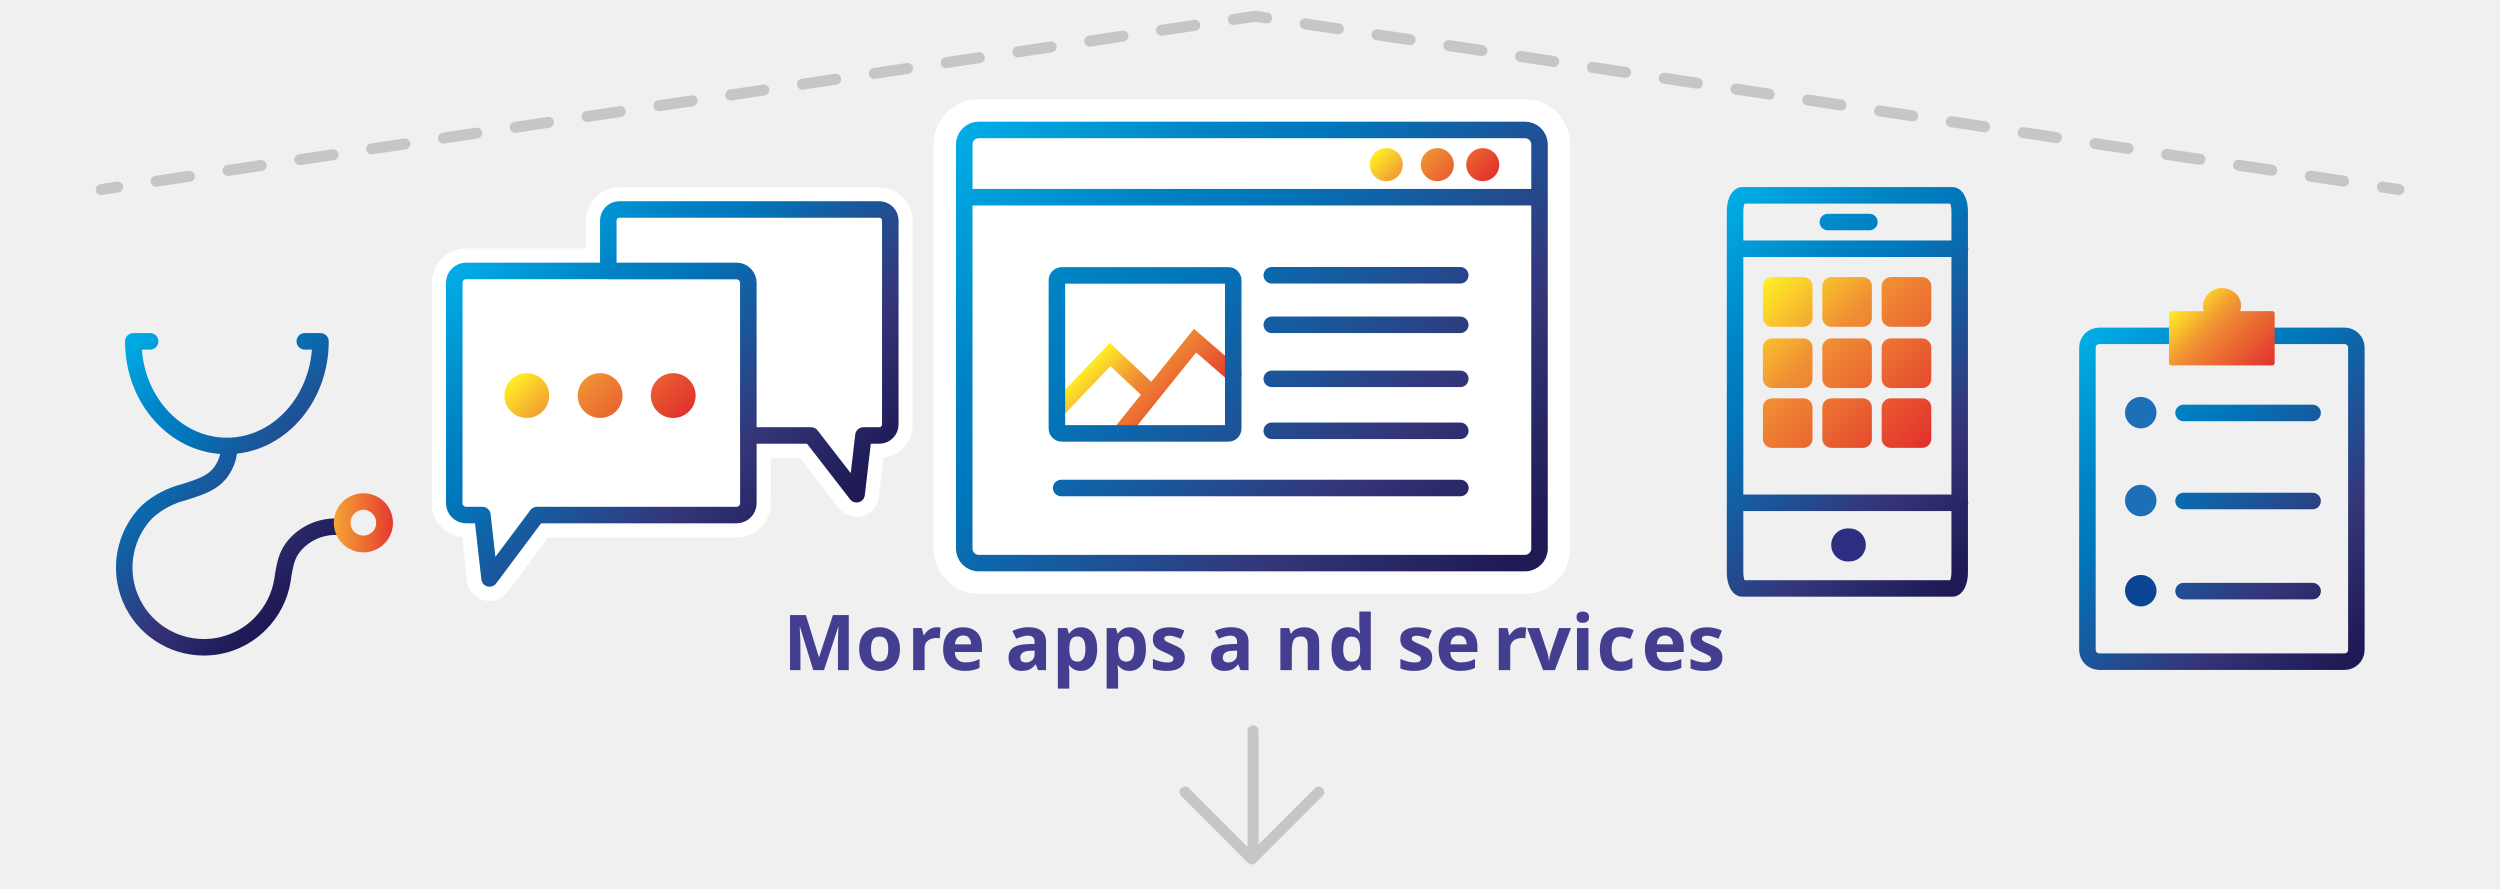
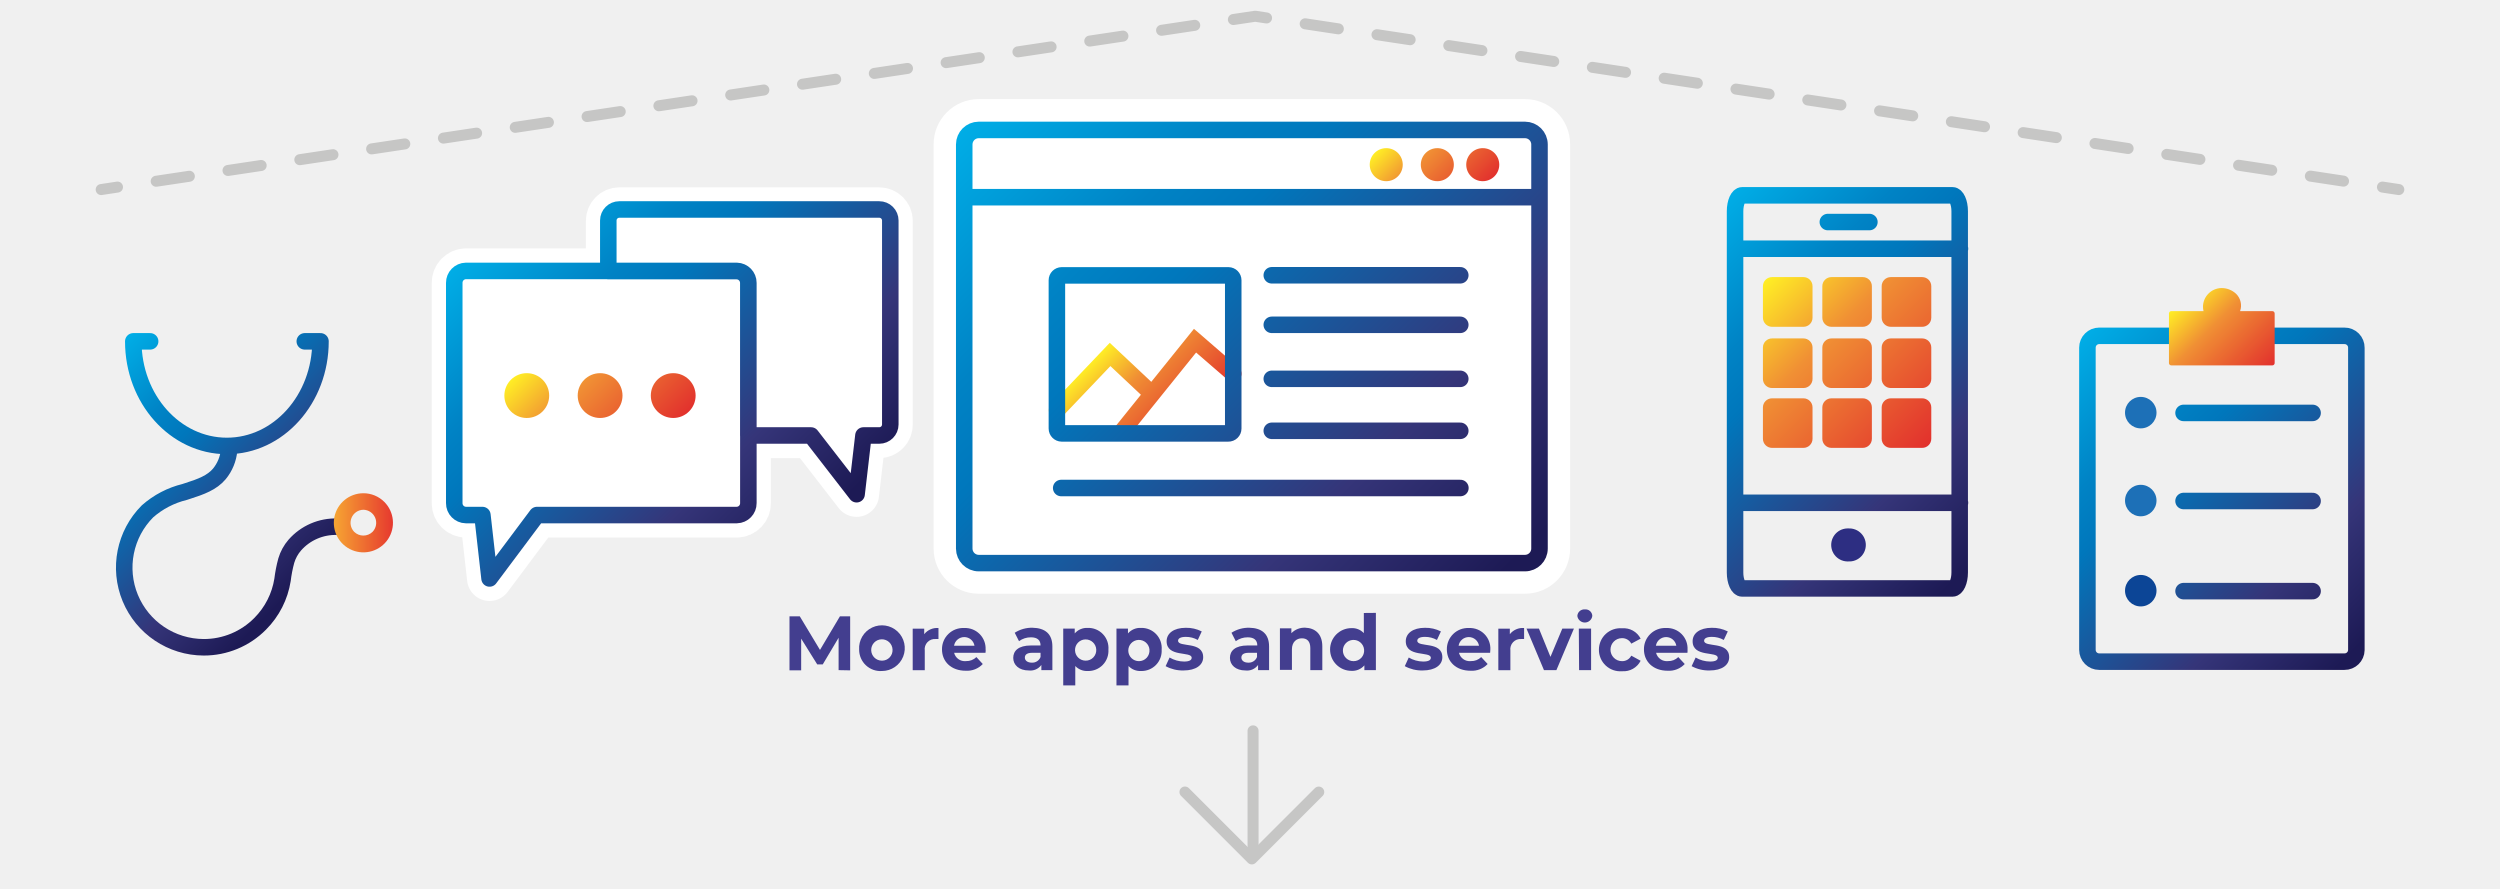
<svg xmlns="http://www.w3.org/2000/svg" xmlns:xlink="http://www.w3.org/1999/xlink" viewBox="0 0 454.09 161.39">
  <defs>
-     <style>.cls-1,.cls-10,.cls-16,.cls-19,.cls-20,.cls-5,.cls-8,.cls-9{fill:none;}.cls-1,.cls-10,.cls-2{stroke:#c6c6c5;stroke-width:2px;}.cls-1,.cls-10,.cls-16,.cls-19,.cls-2,.cls-20,.cls-21,.cls-22,.cls-5,.cls-8,.cls-9{stroke-linecap:round;}.cls-1,.cls-10,.cls-16,.cls-2,.cls-21,.cls-22{stroke-linejoin:round;}.cls-2{fill:#b1b1b1;}.cls-3{fill:#1d70b7;}.cls-4{fill:#0c4596;}.cls-19,.cls-20,.cls-5,.cls-8,.cls-9{stroke-miterlimit:10;}.cls-16,.cls-19,.cls-20,.cls-22,.cls-5,.cls-8{stroke-width:3px;}.cls-5{stroke:url(#New_Gradient_Swatch_2);}.cls-6{fill:url(#linear-gradient);}.cls-7{fill:url(#linear-gradient-2);}.cls-8{stroke:url(#New_Gradient_Swatch_2-2);}.cls-9{stroke:#2d2e82;stroke-width:6px;}.cls-10{stroke-dasharray:6.09 7.1;}.cls-11{font-size:14px;fill:#433e8f;font-family:Montserrat-Bold, Montserrat;font-weight:700;}.cls-12{letter-spacing:-0.01em;}.cls-13{letter-spacing:0.01em;}.cls-14{letter-spacing:0.01em;}.cls-15{letter-spacing:-0.01em;}.cls-16{stroke:url(#New_Gradient_Swatch_2-3);}.cls-17{fill:url(#linear-gradient-3);}.cls-18,.cls-21,.cls-22{fill:#fff;}.cls-19{stroke:url(#linear-gradient-4);}.cls-20{stroke:url(#New_Gradient_Swatch_2-4);}.cls-21{stroke:#fff;stroke-width:8.18px;}.cls-22{stroke:url(#New_Gradient_Swatch_2-5);}.cls-23{fill:url(#New_Gradient_Swatch_3);}.cls-24{fill:url(#linear-gradient-5);}</style>
+     <style>.cls-1,.cls-10,.cls-12,.cls-15,.cls-16,.cls-5,.cls-8,.cls-9{fill:none;}.cls-1,.cls-10,.cls-2{stroke:#c6c6c5;stroke-width:2px;}.cls-1,.cls-10,.cls-12,.cls-15,.cls-16,.cls-17,.cls-18,.cls-2,.cls-5,.cls-8,.cls-9{stroke-linecap:round;}.cls-1,.cls-10,.cls-12,.cls-17,.cls-18,.cls-2{stroke-linejoin:round;}.cls-2{fill:#b1b1b1;}.cls-3{fill:#1d70b7;}.cls-4{fill:#0c4596;}.cls-15,.cls-16,.cls-5,.cls-8,.cls-9{stroke-miterlimit:10;}.cls-12,.cls-15,.cls-16,.cls-18,.cls-5,.cls-8{stroke-width:3px;}.cls-5{stroke:url(#New_Gradient_Swatch_2);}.cls-6{fill:url(#linear-gradient);}.cls-7{fill:url(#linear-gradient-2);}.cls-8{stroke:url(#New_Gradient_Swatch_2-2);}.cls-9{stroke:#2d2e82;stroke-width:6px;}.cls-10{stroke-dasharray:6.09 7.1;}.cls-11{fill:#433e8f;}.cls-12{stroke:url(#New_Gradient_Swatch_2-3);}.cls-13{fill:url(#linear-gradient-3);}.cls-14,.cls-17,.cls-18{fill:#fff;}.cls-15{stroke:url(#linear-gradient-4);}.cls-16{stroke:url(#New_Gradient_Swatch_2-4);}.cls-17{stroke:#fff;stroke-width:8.18px;}.cls-18{stroke:url(#New_Gradient_Swatch_2-5);}.cls-19{fill:url(#New_Gradient_Swatch_3);}.cls-20{fill:url(#linear-gradient-5);}</style>
    <linearGradient id="New_Gradient_Swatch_2" x1="376.13" y1="63.18" x2="430.99" y2="118.05" gradientUnits="userSpaceOnUse">
      <stop offset="0" stop-color="#00ade6" />
      <stop offset="0.06" stop-color="#00a3de" />
      <stop offset="0.25" stop-color="#0083c5" />
      <stop offset="0.36" stop-color="#0077bc" />
      <stop offset="0.73" stop-color="#353579" />
      <stop offset="0.97" stop-color="#1d1a55" />
    </linearGradient>
    <linearGradient id="linear-gradient" x1="396.41" y1="54.3" x2="410.7" y2="68.59" gradientUnits="userSpaceOnUse">
      <stop offset="0" stop-color="#ffee25" />
      <stop offset="0.37" stop-color="#f08f34" />
      <stop offset="1" stop-color="#e2312d" />
    </linearGradient>
    <linearGradient id="linear-gradient-2" x1="320.59" y1="50.93" x2="350.42" y2="80.76" xlink:href="#linear-gradient" />
    <linearGradient id="New_Gradient_Swatch_2-2" x1="306.96" y1="42.56" x2="364.14" y2="99.74" xlink:href="#New_Gradient_Swatch_2" />
    <linearGradient id="New_Gradient_Swatch_2-3" x1="19.49" y1="64.64" x2="58.78" y2="103.94" xlink:href="#New_Gradient_Swatch_2" />
    <linearGradient id="linear-gradient-3" x1="60.58" y1="94.96" x2="71.32" y2="94.96" gradientUnits="userSpaceOnUse">
      <stop offset="0" stop-color="#f6a633" />
      <stop offset="0.89" stop-color="#e8452f" />
      <stop offset="1" stop-color="#e6392f" />
    </linearGradient>
    <linearGradient id="linear-gradient-4" x1="200.31" y1="63.53" x2="215.38" y2="78.6" xlink:href="#linear-gradient" />
    <linearGradient id="New_Gradient_Swatch_2-4" x1="181.3" y1="16.86" x2="273.46" y2="109.02" xlink:href="#New_Gradient_Swatch_2" />
    <linearGradient id="New_Gradient_Swatch_2-5" x1="92.03" y1="38.86" x2="150.33" y2="97.16" xlink:href="#New_Gradient_Swatch_2" />
    <linearGradient id="New_Gradient_Swatch_3" x1="254.05" y1="23.4" x2="267.06" y2="36.41" xlink:href="#linear-gradient" />
    <linearGradient id="linear-gradient-5" x1="3526.68" y1="62.32" x2="3507.61" y2="81.39" gradientTransform="matrix(-1, 0, 0, 1, 3626.09, 0)" xlink:href="#linear-gradient" />
  </defs>
  <g id="Orange-3" data-name="Orange">
    <polyline class="cls-1" points="215.23 143.86 227.38 156.01 239.53 143.87" />
    <line class="cls-2" x1="227.6" y1="132.75" x2="227.6" y2="154.28" />
    <circle class="cls-3" cx="388.84" cy="74.95" r="2.86" />
    <circle class="cls-3" cx="388.84" cy="90.92" r="2.86" />
    <circle class="cls-4" cx="388.84" cy="107.29" r="2.86" />
    <path class="cls-5" d="M396.61,75h23.44m-23.44,16h23.44m-23.44,16.37h23.44M428,118.07V63.17A2.14,2.14,0,0,0,425.83,61H381.29a2.14,2.14,0,0,0-2.14,2.14v54.9a2.14,2.14,0,0,0,2.14,2.14h44.54A2.14,2.14,0,0,0,428,118.07Z" />
    <path class="cls-6" d="M406.88,56.51a3,3,0,0,0-.71-3.13,3.86,3.86,0,0,0-2.67-1.06,3.42,3.42,0,0,0-3.36,3.41,3.33,3.33,0,0,0,.1.78h-5.85a.43.43,0,0,0-.43.43v9a.43.43,0,0,0,.43.43h18.34a.43.43,0,0,0,.43-.43v-9a.43.43,0,0,0-.43-.43Z" />
    <path class="cls-7" d="M340,63.12v5.71a1.65,1.65,0,0,1-1.65,1.65h-5.7A1.65,1.65,0,0,1,331,68.83V63.12a1.65,1.65,0,0,1,1.65-1.65h5.7A1.65,1.65,0,0,1,340,63.12ZM327.57,50.33h-5.7A1.65,1.65,0,0,0,320.21,52v5.7a1.66,1.66,0,0,0,1.66,1.66h5.7a1.65,1.65,0,0,0,1.65-1.66V52A1.65,1.65,0,0,0,327.57,50.33Zm10.77,0h-5.7A1.65,1.65,0,0,0,331,52v5.7a1.65,1.65,0,0,0,1.65,1.66h5.7A1.65,1.65,0,0,0,340,57.68V52A1.65,1.65,0,0,0,338.34,50.33Zm10.8,0h-5.7A1.65,1.65,0,0,0,341.78,52v5.7a1.66,1.66,0,0,0,1.66,1.66h5.7a1.65,1.65,0,0,0,1.65-1.66V52A1.65,1.65,0,0,0,349.14,50.33ZM327.57,61.47h-5.7a1.65,1.65,0,0,0-1.66,1.65v5.71a1.65,1.65,0,0,0,1.66,1.65h5.7a1.65,1.65,0,0,0,1.65-1.65V63.12A1.65,1.65,0,0,0,327.57,61.47Zm21.57,0h-5.7a1.65,1.65,0,0,0-1.66,1.65v5.71a1.65,1.65,0,0,0,1.66,1.65h5.7a1.65,1.65,0,0,0,1.65-1.65V63.12A1.65,1.65,0,0,0,349.14,61.47ZM327.57,72.35h-5.7A1.65,1.65,0,0,0,320.21,74v5.7a1.65,1.65,0,0,0,1.66,1.65h5.7a1.65,1.65,0,0,0,1.65-1.65V74A1.65,1.65,0,0,0,327.57,72.35Zm10.77,0h-5.7A1.65,1.65,0,0,0,331,74v5.7a1.65,1.65,0,0,0,1.65,1.65h5.7A1.65,1.65,0,0,0,340,79.7V74A1.65,1.65,0,0,0,338.34,72.35Zm10.8,0h-5.7A1.65,1.65,0,0,0,341.78,74v5.7a1.65,1.65,0,0,0,1.66,1.65h5.7a1.65,1.65,0,0,0,1.65-1.65V74A1.65,1.65,0,0,0,349.14,72.35Z" />
    <path class="cls-8" d="M335.74,35.48h18.91c.71,0,1.3,1.29,1.3,2.88V104c0,1.59-.59,2.88-1.3,2.88H316.44c-.71,0-1.29-1.29-1.29-2.88V38.36c0-1.59.58-2.88,1.29-2.88h19.3m-20.17,9.7H356M315.57,91.33H356m-24-51h7.55" />
    <line class="cls-9" x1="335.61" y1="98.98" x2="335.9" y2="98.98" />
    <line class="cls-1" x1="18.38" y1="34.43" x2="21.34" y2="33.98" />
    <polyline class="cls-10" points="28.37 32.92 227.99 2.95 429.23 33.44" />
    <line class="cls-1" x1="432.74" y1="33.98" x2="435.71" y2="34.43" />
-     <text class="cls-11" transform="translate(142.23 121.72)">Mo<tspan class="cls-12" x="22.54" y="0">r</tspan>
-       <tspan x="28.45" y="0">e apps a</tspan>
-       <tspan class="cls-13" x="89.24" y="0">n</tspan>
-       <tspan x="98.99" y="0">d se</tspan>
-       <tspan class="cls-14" x="128.91" y="0">r</tspan>
-       <tspan x="135.15" y="0">vi</tspan>
-       <tspan class="cls-15" x="147.74" y="0">c</tspan>
-       <tspan x="155.92" y="0">es</tspan>
-     </text>
-     <path class="cls-16" d="M61.28,95.67A9.84,9.84,0,0,0,53.55,99,7.61,7.61,0,0,0,52,101.83a24.13,24.13,0,0,0-.68,3.48v0a14.52,14.52,0,0,1-4.07,8A14.36,14.36,0,0,1,37,117.57h0A14.47,14.47,0,0,1,26.8,92.87a15.91,15.91,0,0,1,6.73-3.51l.58-.19c2.35-.75,4.41-1.5,5.74-3.1a7.93,7.93,0,0,0,1.76-4.28l0-.48M27.27,62H24.21c0,10.5,7.62,19,17,19s17-8.52,17-19H55.36" />
-     <path class="cls-17" d="M66,92.59a2.37,2.37,0,0,1,1.68,4,2.39,2.39,0,0,1-3.36,0,2.37,2.37,0,0,1,1.68-4m0-3a5.37,5.37,0,1,0,3.8,1.57A5.36,5.36,0,0,0,66,89.59Z" />
-     <rect class="cls-18" x="172.36" y="20.82" width="110.04" height="84.24" rx="5.41" ry="5.41" />
-     <path class="cls-18" d="M277,23.6a2.64,2.64,0,0,1,2.63,2.63V99.65a2.64,2.64,0,0,1-2.63,2.63H177.77a2.64,2.64,0,0,1-2.63-2.63V26.23a2.64,2.64,0,0,1,2.63-2.63H277M277,18H177.77a8.2,8.2,0,0,0-8.19,8.19V99.65a8.19,8.19,0,0,0,8.19,8.19H277a8.19,8.19,0,0,0,8.19-8.19V26.23A8.2,8.2,0,0,0,277,18Z" />
-     <path class="cls-19" d="M209.26,71.55l-7.63-7.17L192,74.49m32-6.61-6.94-6L203.88,78.25" />
-     <path class="cls-20" d="M277,102.28H177.77a2.64,2.64,0,0,1-2.63-2.63V26.23a2.64,2.64,0,0,1,2.63-2.63H277a2.64,2.64,0,0,1,2.63,2.63V99.65A2.64,2.64,0,0,1,277,102.28ZM175.14,35.82H279.62M231,50h34.24M231,59h34.24M231,68.81h34.24M231,78.25h34.24M192.75,88.64h72.51M224,77.84V50.9a.88.88,0,0,0-.87-.88H192.84a.88.88,0,0,0-.87.88V77.84a.88.88,0,0,0,.87.88H223.1A.88.88,0,0,0,224,77.84Z" />
-     <path class="cls-21" d="M159.7,79.12h-2.88l-1.24,10.67-8.27-10.67h-34.8a2,2,0,0,1-2-2v-37a2,2,0,0,1,2-2H159.7a2,2,0,0,1,2,2V77.1A2,2,0,0,1,159.7,79.12Z" />
-     <path class="cls-21" d="M84.62,93.55h3l1.3,11.52,8.62-11.52h36.29a2.14,2.14,0,0,0,2.1-2.17v-40a2.15,2.15,0,0,0-2.1-2.17H84.62a2.15,2.15,0,0,0-2.11,2.17v40A2.14,2.14,0,0,0,84.62,93.55Z" />
-     <path class="cls-22" d="M84.62,93.55h3l1.3,11.52,8.62-11.52h36.29a2.14,2.14,0,0,0,2.1-2.17v-40a2.15,2.15,0,0,0-2.1-2.17H84.62a2.15,2.15,0,0,0-2.11,2.17v40A2.14,2.14,0,0,0,84.62,93.55Zm77.09-53.5V77.1a2,2,0,0,1-2,2h-2.88l-1.24,10.67-8.27-10.67H135.92V51.41a2.15,2.15,0,0,0-2.1-2.17H110.49V40.05a2,2,0,0,1,2-2H159.7A2,2,0,0,1,161.71,40.05Z" />
-     <path class="cls-23" d="M266.32,29.91a3,3,0,1,1,3,3A3,3,0,0,1,266.32,29.91Zm-5.25,3a3,3,0,1,0-3-3A3,3,0,0,0,261.07,32.91Zm-9.28,0a3,3,0,1,0-3-3A3,3,0,0,0,251.79,32.91Z" />
-     <path class="cls-24" d="M118.21,71.85a4.07,4.07,0,1,1,4.07,4.07A4.08,4.08,0,0,1,118.21,71.85ZM109,75.92a4.07,4.07,0,1,0-4.07-4.07A4.07,4.07,0,0,0,109,75.92Zm-13.33,0a4.07,4.07,0,1,0-4.06-4.07A4.07,4.07,0,0,0,95.62,75.92Z" />
+     <path class="cls-11" d="M152.32,121.72l0-5.88-2.88,4.84h-1L145.52,116v5.76H143.4v-9.81h1.87l3.67,6.1,3.62-6.1h1.86l0,9.81Z" />
+     <path class="cls-11" d="M156.05,118a4.15,4.15,0,1,1,4.15,3.88A3.88,3.88,0,0,1,156.05,118Zm6.07,0A1.94,1.94,0,1,0,160.2,120,1.91,1.91,0,0,0,162.12,118Z" />
+     <path class="cls-11" d="M170.46,114.07v2a4.15,4.15,0,0,0-.49,0,1.85,1.85,0,0,0-2,2.1v3.56h-2.19v-7.54h2.09v1A3,3,0,0,1,170.46,114.07Z" />
+     <path class="cls-11" d="M179,118.57h-5.7a2,2,0,0,0,2.16,1.51,2.57,2.57,0,0,0,1.89-.73l1.16,1.26a3.94,3.94,0,0,1-3.11,1.22c-2.61,0-4.3-1.64-4.3-3.88a3.83,3.83,0,0,1,4-3.88,3.73,3.73,0,0,1,3.92,3.91C179.07,118.15,179,118.38,179,118.57Zm-5.73-1.28H177a1.88,1.88,0,0,0-3.71,0Z" />
+     <path class="cls-11" d="M191.15,117.42v4.3h-2v-.94a2.47,2.47,0,0,1-2.3,1c-1.76,0-2.81-1-2.81-2.28s.93-2.26,3.23-2.26H189c0-.94-.56-1.48-1.74-1.48a3.59,3.59,0,0,0-2.17.7l-.78-1.53a5.74,5.74,0,0,1,3.24-.91C189.82,114.07,191.15,115.13,191.15,117.42ZM189,119.34v-.77h-1.5c-1,0-1.35.37-1.35.88s.47.91,1.24.91A1.61,1.61,0,0,0,189,119.34Z" />
+     <path class="cls-11" d="M201.33,118a3.66,3.66,0,0,1-3.75,3.88,2.91,2.91,0,0,1-2.27-.91v3.52h-2.19V114.18h2.09v.87a2.93,2.93,0,0,1,2.37-1A3.66,3.66,0,0,1,201.33,118Zm-2.21,0A1.93,1.93,0,1,0,197.2,120,1.91,1.91,0,0,0,199.12,118Z" />
+     <path class="cls-11" d="M211,118a3.66,3.66,0,0,1-3.75,3.88,2.91,2.91,0,0,1-2.27-.91v3.52h-2.19V114.18h2.09v.87a2.93,2.93,0,0,1,2.37-1A3.66,3.66,0,0,1,211,118Zm-2.21,0a1.93,1.93,0,1,0-1.92,2.09A1.91,1.91,0,0,0,208.78,118Z" />
+     <path class="cls-11" d="M211.72,121l.72-1.57a5.24,5.24,0,0,0,2.62.73c1,0,1.39-.27,1.39-.69,0-1.23-4.55,0-4.55-3,0-1.43,1.29-2.44,3.49-2.44a6.17,6.17,0,0,1,2.89.66l-.72,1.55a4.36,4.36,0,0,0-2.17-.56c-1,0-1.41.31-1.41.7,0,1.29,4.56,0,4.56,3,0,1.41-1.31,2.4-3.56,2.4A6.46,6.46,0,0,1,211.72,121Z" />
+     <path class="cls-11" d="M230.51,117.42v4.3h-2v-.94a2.46,2.46,0,0,1-2.3,1c-1.76,0-2.81-1-2.81-2.28s.94-2.26,3.23-2.26h1.74c0-.94-.56-1.48-1.74-1.48a3.61,3.61,0,0,0-2.17.7l-.78-1.53a5.78,5.78,0,0,1,3.25-.91C229.18,114.07,230.51,115.13,230.51,117.42Zm-2.19,1.92v-.77h-1.5c-1,0-1.34.37-1.34.88s.46.91,1.23.91A1.61,1.61,0,0,0,228.32,119.34Z" />
+     <path class="cls-11" d="M240.18,117.4v4.32H238v-4c0-1.22-.57-1.78-1.53-1.78s-1.81.65-1.81,2v3.73h-2.18v-7.54h2.08v.88a3.32,3.32,0,0,1,2.5-1C238.84,114.07,240.18,115.11,240.18,117.4Z" />
+     <path class="cls-11" d="M249.91,111.32v10.4h-2.09v-.87a2.88,2.88,0,0,1-2.35,1,3.88,3.88,0,0,1,0-7.76,2.87,2.87,0,0,1,2.25.91v-3.66ZM247.77,118a1.93,1.93,0,1,0-1.92,2.09A1.91,1.91,0,0,0,247.77,118Z" />
+     <path class="cls-11" d="M255.16,121l.72-1.57a5.24,5.24,0,0,0,2.62.73c1,0,1.39-.27,1.39-.69,0-1.23-4.55,0-4.55-3,0-1.43,1.29-2.44,3.49-2.44a6.17,6.17,0,0,1,2.89.66l-.72,1.55a4.36,4.36,0,0,0-2.17-.56c-1,0-1.4.31-1.4.7,0,1.29,4.55,0,4.55,3,0,1.41-1.31,2.4-3.56,2.4A6.46,6.46,0,0,1,255.16,121Z" />
+     <path class="cls-11" d="M270.66,118.57H265a2,2,0,0,0,2.15,1.51,2.54,2.54,0,0,0,1.89-.73l1.17,1.26a3.94,3.94,0,0,1-3.11,1.22c-2.61,0-4.3-1.64-4.3-3.88a3.83,3.83,0,0,1,4-3.88A3.73,3.73,0,0,1,270.7,118C270.7,118.15,270.67,118.38,270.66,118.57Zm-5.73-1.28h3.71a1.88,1.88,0,0,0-3.71,0Z" />
+     <path class="cls-11" d="M276.83,114.07v2a4.15,4.15,0,0,0-.49,0,1.85,1.85,0,0,0-2,2.1v3.56h-2.19v-7.54h2.09v1A3,3,0,0,1,276.83,114.07Z" />
+     <path class="cls-11" d="M285.88,114.18l-3.18,7.54h-2.26l-3.17-7.54h2.26l2.09,5.13,2.15-5.13Z" />
+     <path class="cls-11" d="M286.5,111.91a1.26,1.26,0,0,1,1.36-1.22,1.23,1.23,0,0,1,1.36,1.18,1.37,1.37,0,0,1-2.72,0Zm.27,2.27H289v7.54h-2.18Z" />
+     <path class="cls-11" d="M290.42,118a3.89,3.89,0,0,1,4.2-3.88A3.47,3.47,0,0,1,298,116l-1.7.91a1.86,1.86,0,0,0-1.69-1,2.09,2.09,0,0,0,0,4.18,1.84,1.84,0,0,0,1.69-1l1.7.93a3.5,3.5,0,0,1-3.38,1.9A3.89,3.89,0,0,1,290.42,118Z" />
+     <path class="cls-11" d="M306.5,118.57h-5.7a2,2,0,0,0,2.15,1.51,2.54,2.54,0,0,0,1.89-.73l1.17,1.26a3.94,3.94,0,0,1-3.11,1.22c-2.61,0-4.3-1.64-4.3-3.88a3.83,3.83,0,0,1,4-3.88,3.73,3.73,0,0,1,3.92,3.91C306.54,118.15,306.51,118.38,306.5,118.57Zm-5.73-1.28h3.71a1.88,1.88,0,0,0-3.71,0Z" />
+     <path class="cls-11" d="M307.26,121l.73-1.57a5.21,5.21,0,0,0,2.62.73c1,0,1.39-.27,1.39-.69,0-1.23-4.56,0-4.56-3,0-1.43,1.29-2.44,3.49-2.44a6.18,6.18,0,0,1,2.9.66l-.73,1.55a4.31,4.31,0,0,0-2.17-.56c-1,0-1.4.31-1.4.7,0,1.29,4.55,0,4.55,3,0,1.41-1.3,2.4-3.55,2.4A6.5,6.5,0,0,1,307.26,121Z" />
+     <path class="cls-12" d="M61.28,95.67A9.84,9.84,0,0,0,53.55,99,7.61,7.61,0,0,0,52,101.83a24.13,24.13,0,0,0-.68,3.48v0a14.52,14.52,0,0,1-4.07,8A14.36,14.36,0,0,1,37,117.57h0A14.47,14.47,0,0,1,26.8,92.87a15.91,15.91,0,0,1,6.73-3.51l.58-.19c2.35-.75,4.41-1.5,5.74-3.1a7.93,7.93,0,0,0,1.76-4.28l0-.48M27.27,62H24.21c0,10.5,7.62,19,17,19s17-8.52,17-19H55.36" />
+     <path class="cls-13" d="M66,92.59a2.37,2.37,0,0,1,1.68,4,2.39,2.39,0,0,1-3.36,0,2.37,2.37,0,0,1,1.68-4m0-3a5.37,5.37,0,1,0,3.8,1.57A5.36,5.36,0,0,0,66,89.59Z" />
+     <rect class="cls-14" x="172.36" y="20.82" width="110.04" height="84.24" rx="5.41" ry="5.41" />
+     <path class="cls-14" d="M277,23.6a2.64,2.64,0,0,1,2.63,2.63V99.65a2.64,2.64,0,0,1-2.63,2.63H177.77a2.64,2.64,0,0,1-2.63-2.63V26.23a2.64,2.64,0,0,1,2.63-2.63H277M277,18H177.77a8.2,8.2,0,0,0-8.19,8.19V99.65a8.19,8.19,0,0,0,8.19,8.19H277a8.19,8.19,0,0,0,8.19-8.19V26.23A8.2,8.2,0,0,0,277,18Z" />
+     <path class="cls-15" d="M209.26,71.55l-7.63-7.17L192,74.49m32-6.61-6.94-6L203.88,78.25" />
+     <path class="cls-16" d="M277,102.28H177.77a2.64,2.64,0,0,1-2.63-2.63V26.23a2.64,2.64,0,0,1,2.63-2.63H277a2.64,2.64,0,0,1,2.63,2.63V99.65A2.64,2.64,0,0,1,277,102.28ZM175.14,35.82H279.62M231,50h34.24M231,59h34.24M231,68.81h34.24M231,78.25h34.24M192.75,88.64h72.51M224,77.84V50.9a.88.88,0,0,0-.87-.88H192.84a.88.88,0,0,0-.87.88V77.84a.88.88,0,0,0,.87.88H223.1A.88.88,0,0,0,224,77.84Z" />
+     <path class="cls-17" d="M159.7,79.12h-2.88l-1.24,10.67-8.27-10.67h-34.8a2,2,0,0,1-2-2v-37a2,2,0,0,1,2-2H159.7a2,2,0,0,1,2,2V77.1A2,2,0,0,1,159.7,79.12Z" />
+     <path class="cls-17" d="M84.62,93.55h3l1.3,11.52,8.62-11.52h36.29a2.14,2.14,0,0,0,2.1-2.17v-40a2.15,2.15,0,0,0-2.1-2.17H84.62a2.15,2.15,0,0,0-2.11,2.17v40A2.14,2.14,0,0,0,84.62,93.55Z" />
+     <path class="cls-18" d="M84.62,93.55h3l1.3,11.52,8.62-11.52h36.29a2.14,2.14,0,0,0,2.1-2.17v-40a2.15,2.15,0,0,0-2.1-2.17H84.62a2.15,2.15,0,0,0-2.11,2.17v40A2.14,2.14,0,0,0,84.62,93.55Zm77.09-53.5V77.1a2,2,0,0,1-2,2h-2.88l-1.24,10.67-8.27-10.67H135.92V51.41a2.15,2.15,0,0,0-2.1-2.17H110.49V40.05a2,2,0,0,1,2-2H159.7A2,2,0,0,1,161.71,40.05Z" />
+     <path class="cls-19" d="M266.32,29.91a3,3,0,1,1,3,3A3,3,0,0,1,266.32,29.91Zm-5.25,3a3,3,0,1,0-3-3A3,3,0,0,0,261.07,32.91Zm-9.28,0a3,3,0,1,0-3-3A3,3,0,0,0,251.79,32.91Z" />
+     <path class="cls-20" d="M118.21,71.85a4.07,4.07,0,1,1,4.07,4.07A4.08,4.08,0,0,1,118.21,71.85ZM109,75.92a4.07,4.07,0,1,0-4.07-4.07A4.07,4.07,0,0,0,109,75.92Zm-13.33,0a4.07,4.07,0,1,0-4.06-4.07A4.07,4.07,0,0,0,95.62,75.92Z" />
  </g>
</svg>
